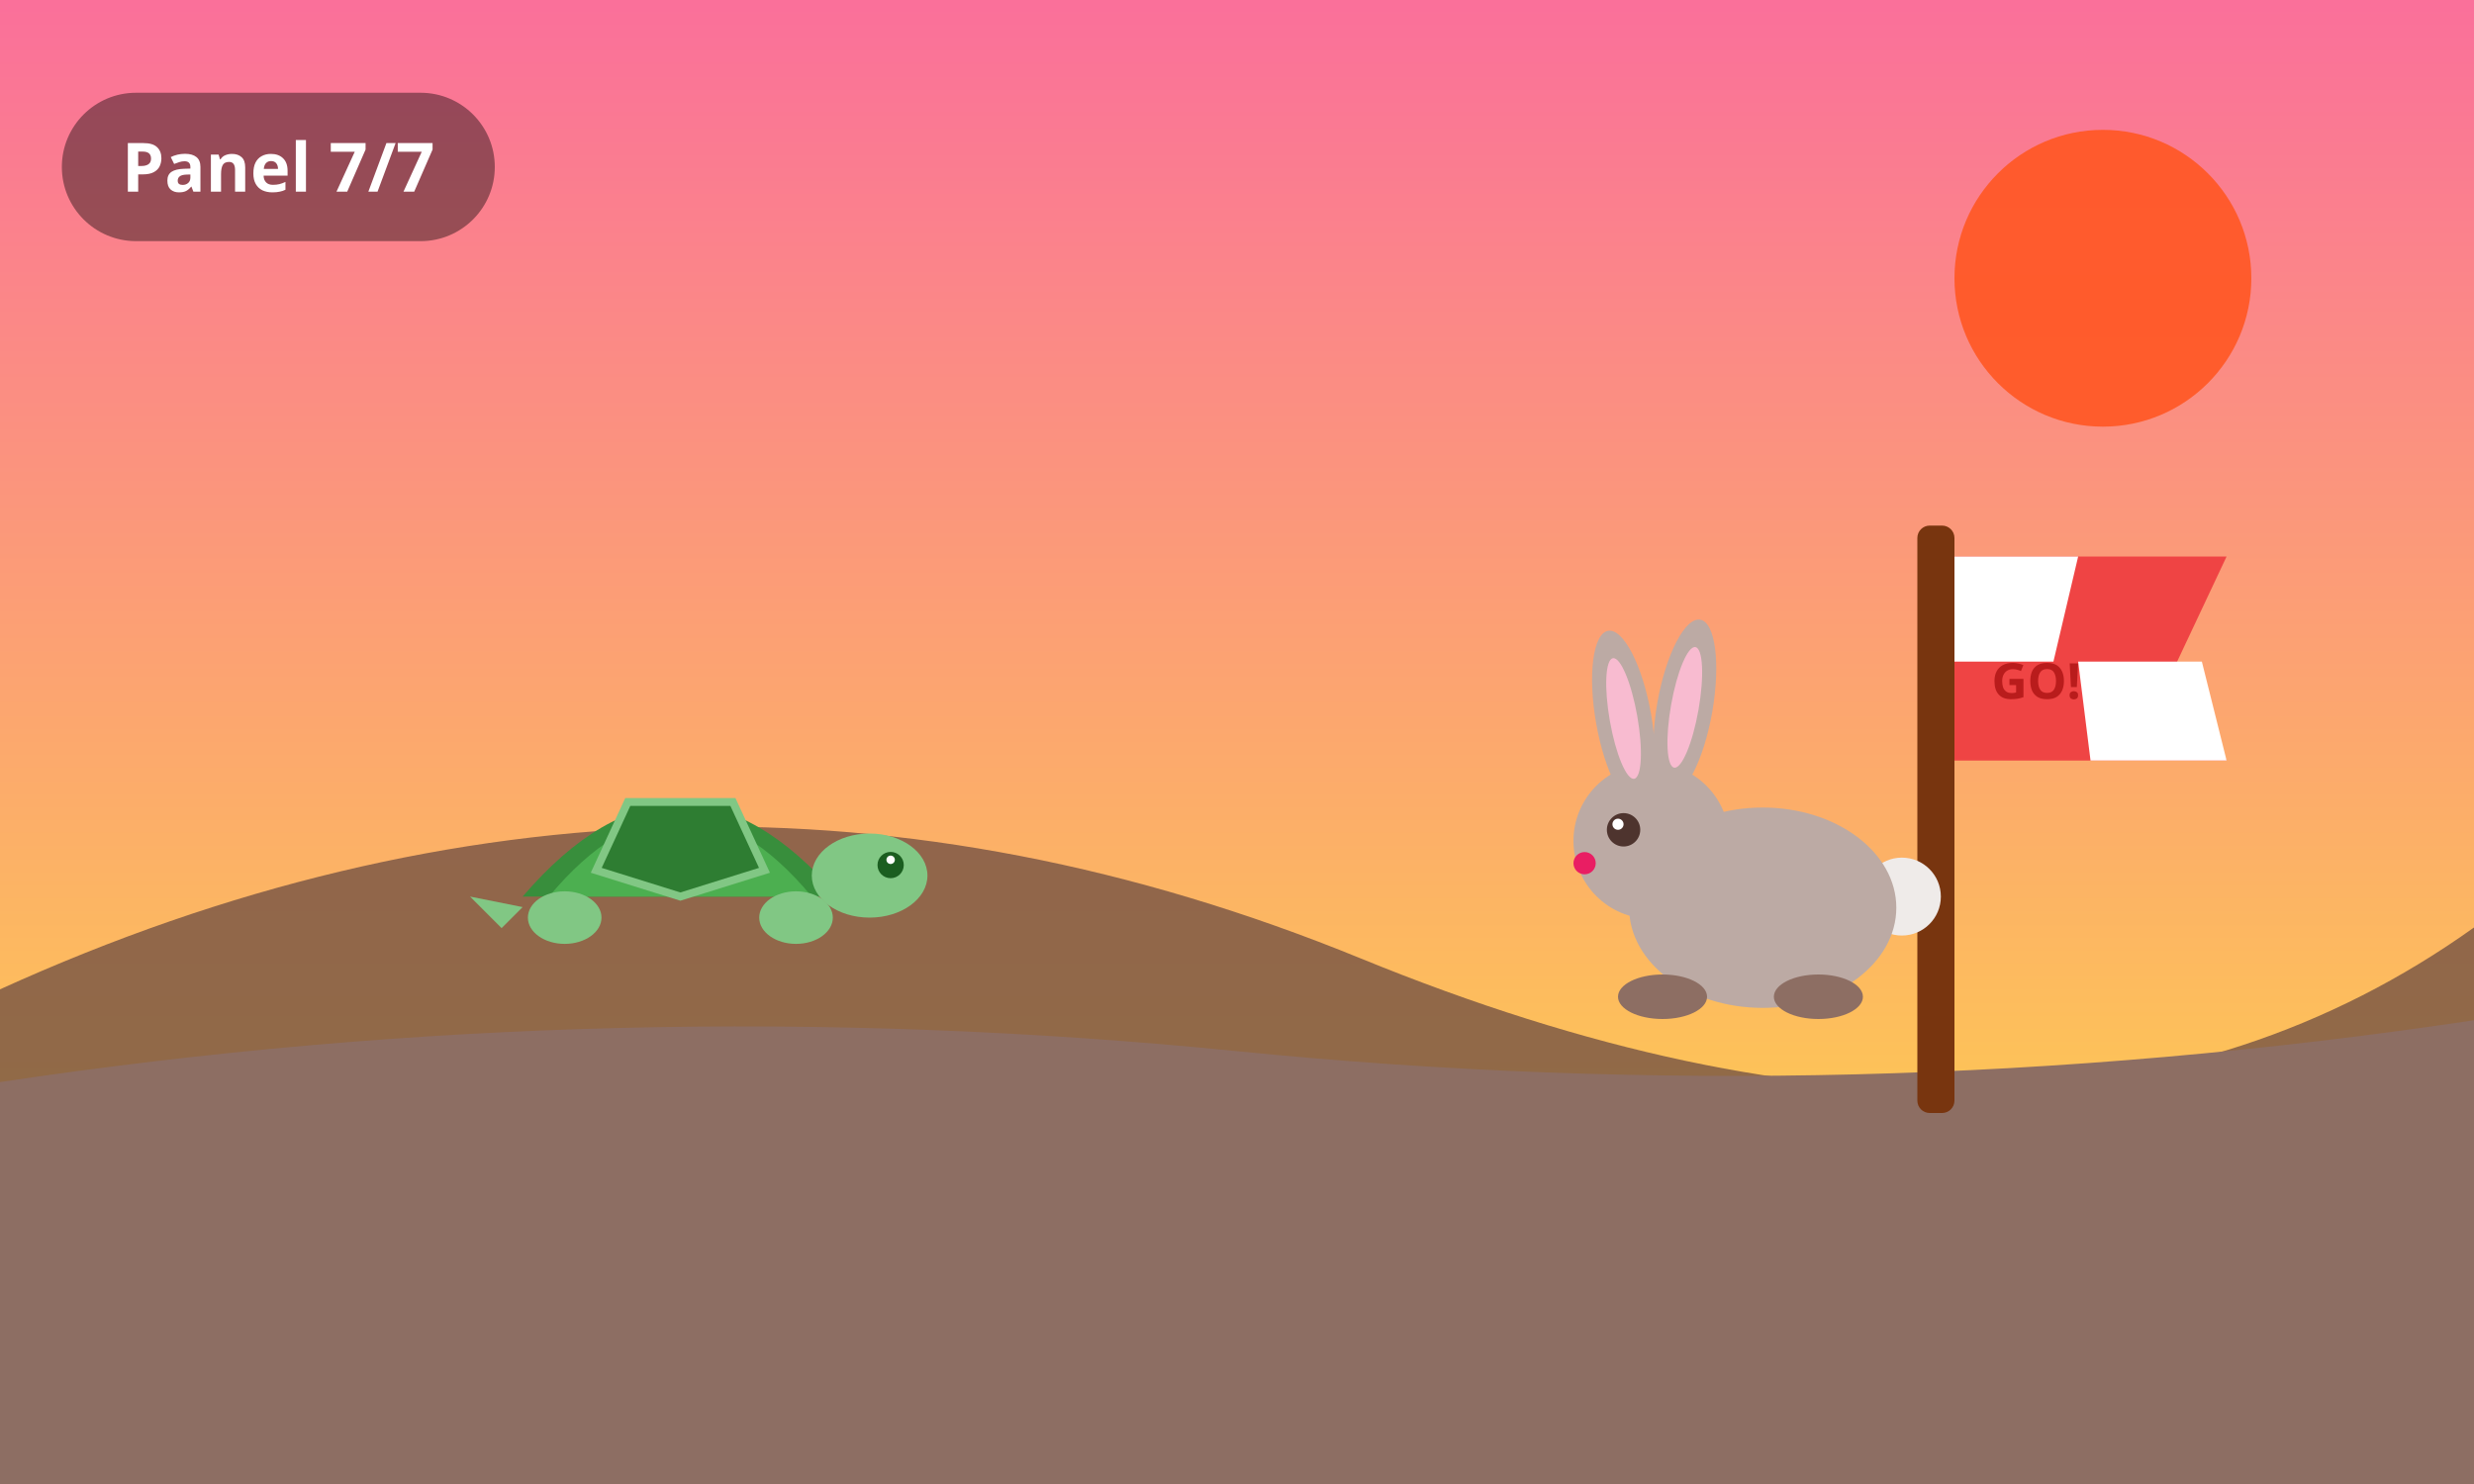
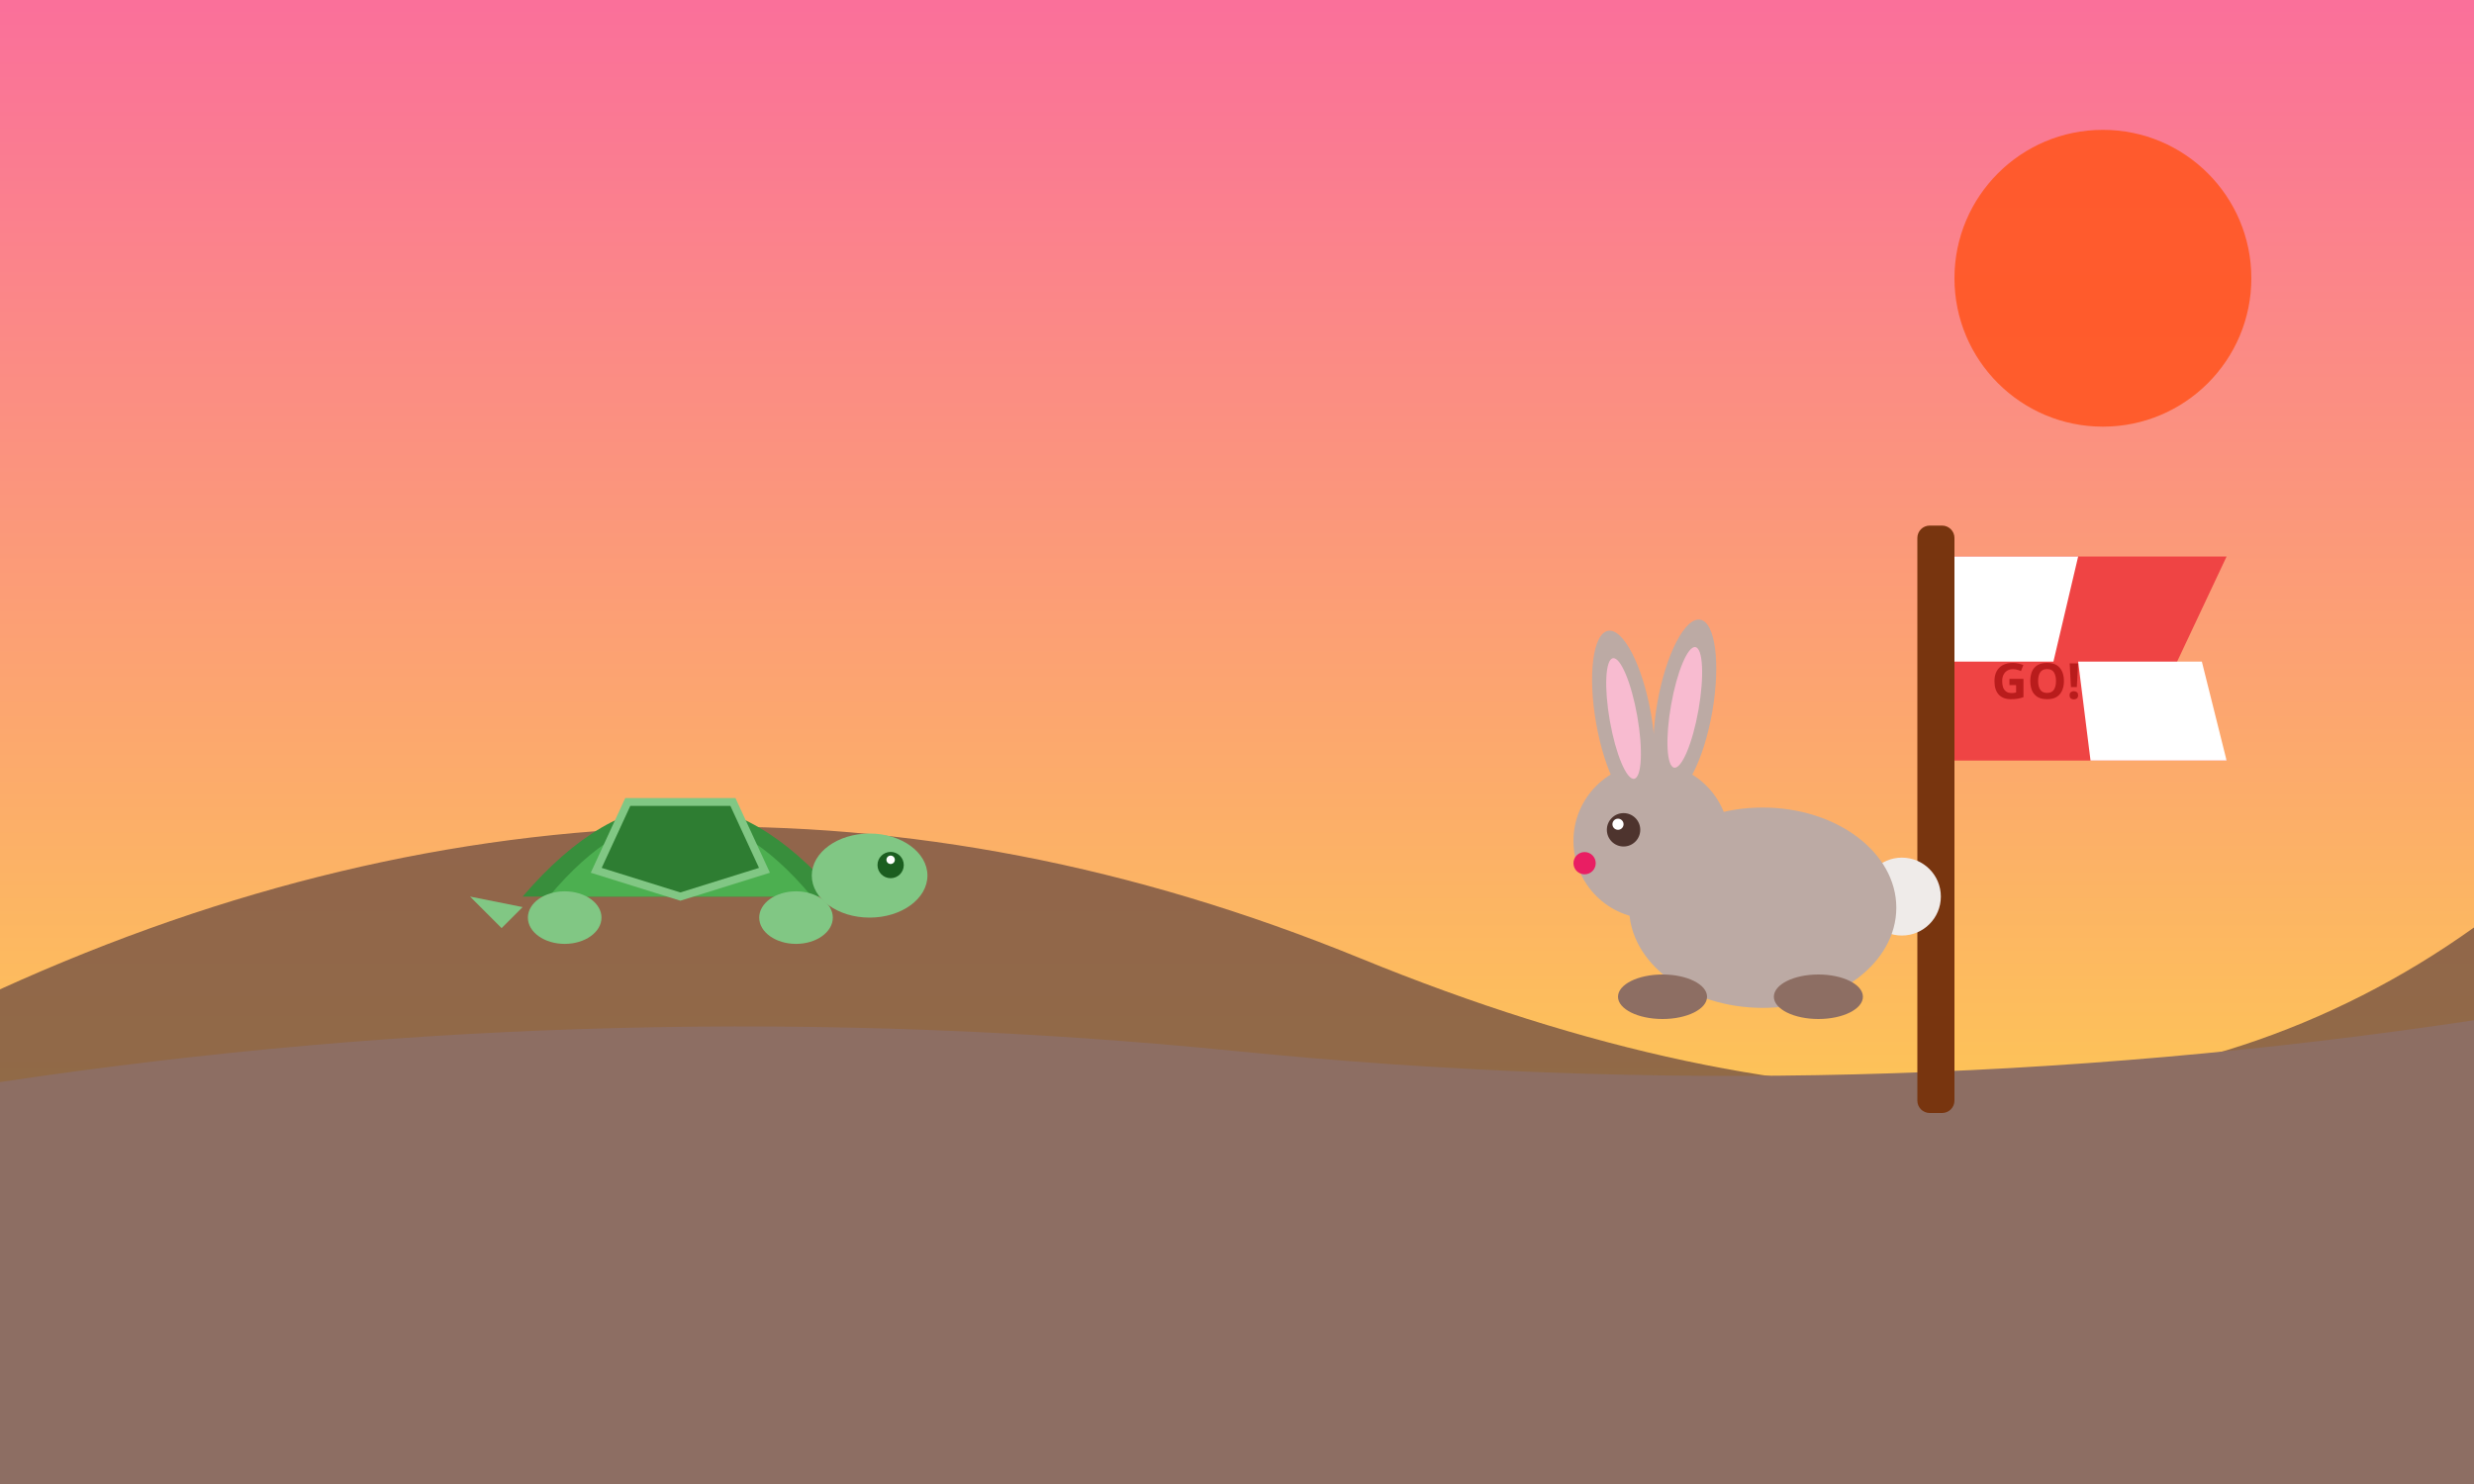
<svg xmlns="http://www.w3.org/2000/svg" viewBox="0 0 400 240" class="story-svg-canvas">
  <defs>
    <linearGradient id="skyGrad_6" x1="0%" y1="0%" x2="0%" y2="100%">
      <stop offset="0%" stop-color="#fa709a" />
      <stop offset="100%" stop-color="#fee140" />
    </linearGradient>
  </defs>
  <rect width="400" height="240" fill="url(#skyGrad_6)" />
  <circle cx="340" cy="45" r="24" fill="#FF5722" opacity="0.9" />
  <path d="M 0 160 Q 110 110 220 155 T 400 150 L 400 240 L 0 240 Z" fill="#6d4c41" opacity="0.75" />
  <path d="M 0 175 Q 100 160 200 170 T 400 165 L 400 240 L 0 240 Z" fill="#8d6e63" />
  <g transform="translate(310, 85) scale(1)">
    <rect x="0" y="0" width="6" height="95" rx="2" fill="#78350F" />
    <polygon points="6,5 50,5 42,22 50,38 6,38" fill="#EF4444" />
    <polygon points="6,5 26,5 22,22 6,22" fill="#FFFFFF" />
    <polygon points="26,22 46,22 50,38 28,38" fill="#FFFFFF" />
    <text x="12" y="28" font-family="'Nunito', sans-serif" font-size="8" font-weight="900" fill="#B91C1C">GO!</text>
  </g>
  <g class="anim-character">
    <g transform="translate(110, 145) scale(0.85, 0.85) translate(-50, -50)">
      <polygon points="20,52 10,50 16,56" fill="#81C784" />
      <path d="M80 50 Q50 15 20 50 Z" fill="#388E3C" />
      <path d="M75 50 Q50 20 25 50 Z" fill="#4CAF50" />
      <polygon points="60,32 40,32 34,45 50,50 66,45" fill="#2E7D32" stroke="#81C784" stroke-width="1.5" />
      <ellipse cx="86" cy="46" rx="11" ry="8" fill="#81C784" />
      <circle cx="90" cy="44" r="2.5" fill="#1B5E20" />
      <circle cx="90" cy="43" r="0.8" fill="#FFFFFF" />
      <ellipse cx="72" cy="54" rx="7" ry="5" fill="#81C784" />
      <ellipse cx="28" cy="54" rx="7" ry="5" fill="#81C784" />
    </g>
  </g>
  <g class="anim-character">
    <g transform="translate(285, 145) scale(-0.9, 0.9) translate(-50, -50)">
      <circle cx="25" cy="50" r="7" fill="#EFEBE9" />
      <ellipse cx="50" cy="52" rx="24" ry="18" fill="#BCAAA4" />
      <circle cx="70" cy="40" r="14" fill="#BCAAA4" />
      <ellipse cx="64" cy="16" rx="5" ry="16" fill="#BCAAA4" transform="rotate(-10 64 16)" />
      <ellipse cx="64" cy="16" rx="2.5" ry="11" fill="#F8BBD0" transform="rotate(-10 64 16)" />
      <ellipse cx="75" cy="18" rx="5" ry="16" fill="#BCAAA4" transform="rotate(10 75 18)" />
      <ellipse cx="75" cy="18" rx="2.5" ry="11" fill="#F8BBD0" transform="rotate(10 75 18)" />
      <circle cx="75" cy="38" r="3" fill="#4E342E" />
      <circle cx="76" cy="37" r="1" fill="#FFFFFF" />
      <circle cx="82" cy="44" r="2" fill="#E91E63" />
      <ellipse cx="40" cy="68" rx="8" ry="4" fill="#8D6E63" />
      <ellipse cx="68" cy="68" rx="8" ry="4" fill="#8D6E63" />
    </g>
  </g>
-   <g transform="translate(10, 15)">
-     <rect width="70" height="24" rx="12" fill="rgba(0,0,0,0.4)" />
-     <text x="35" y="16" fill="#FFFFFF" font-family="'Nunito', sans-serif" font-size="11" font-weight="700" text-anchor="middle">
-             Panel 7/7
-           </text>
-   </g>
</svg>
